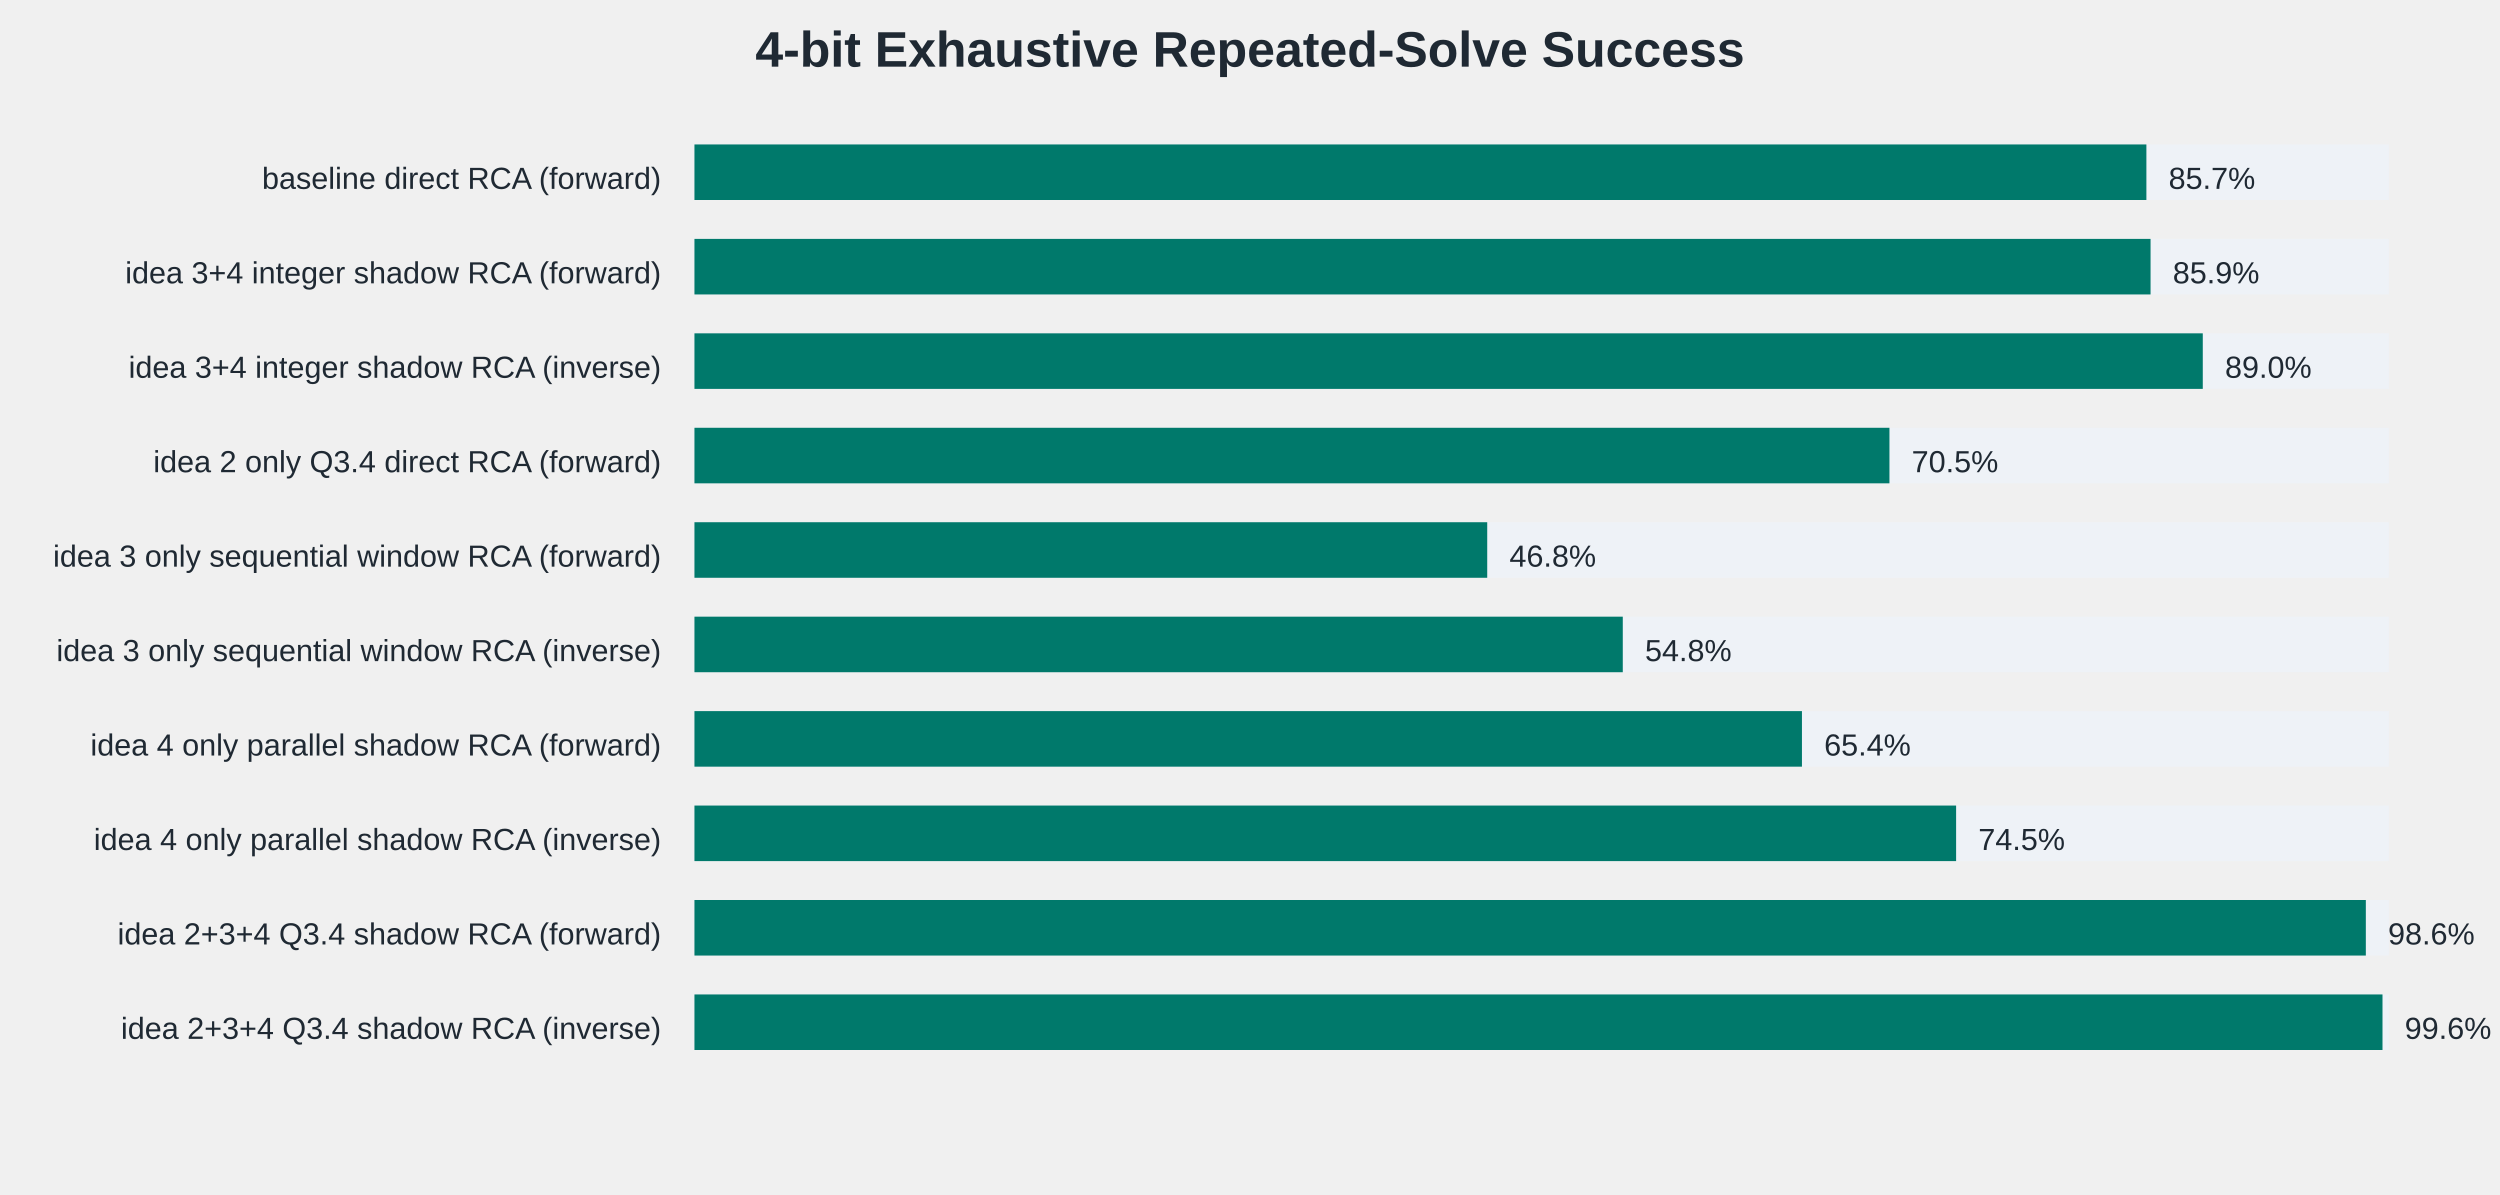
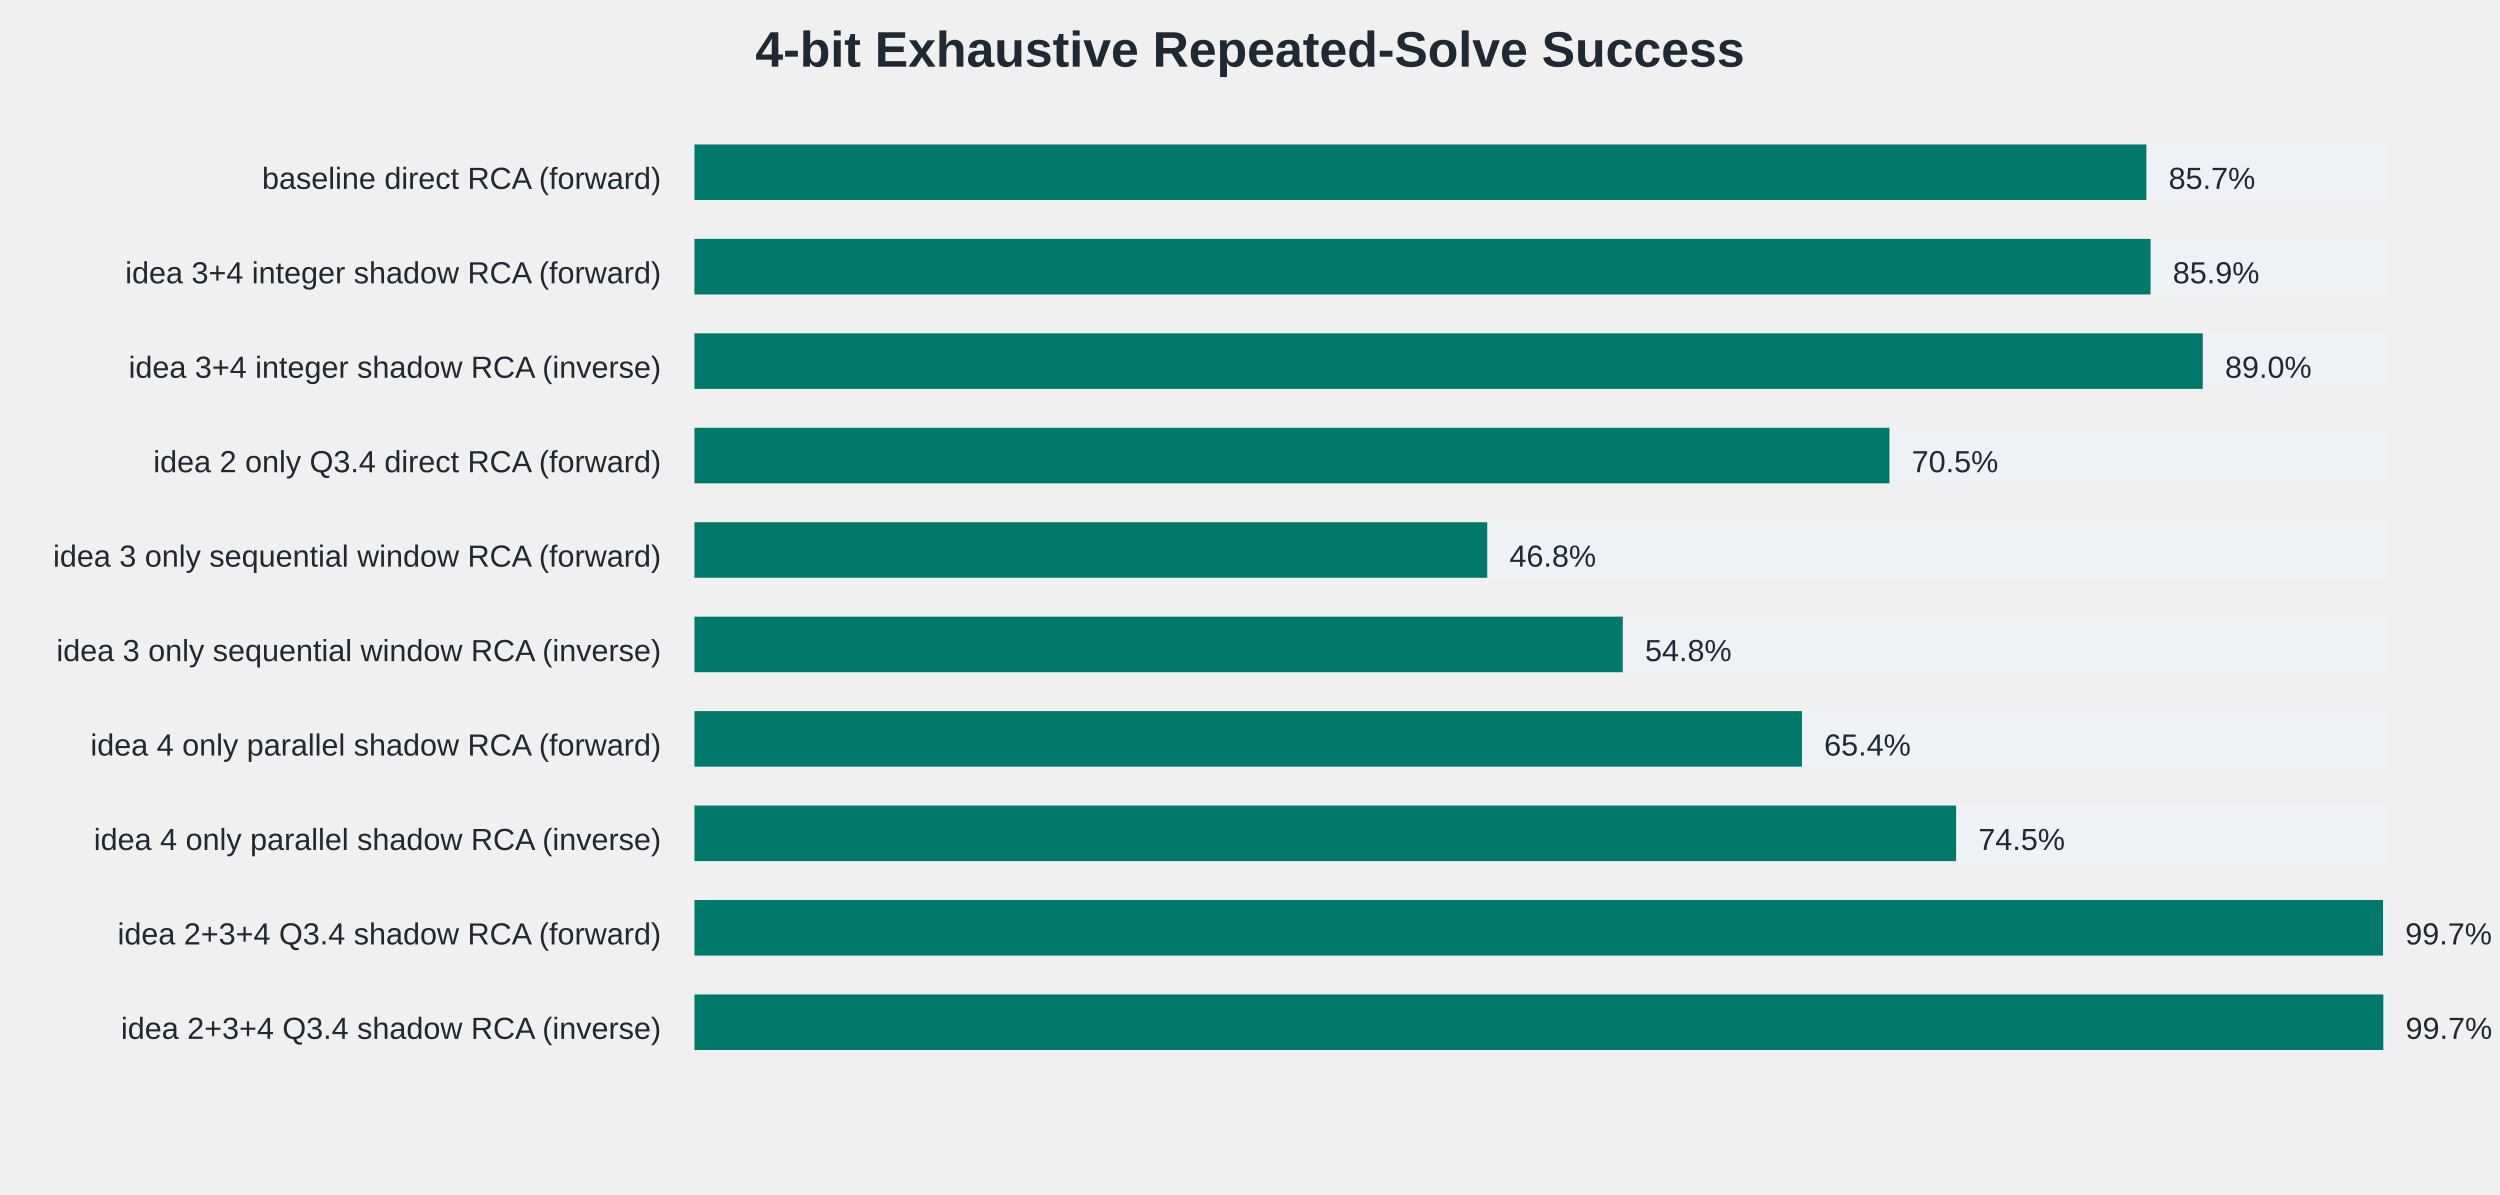
<svg xmlns="http://www.w3.org/2000/svg" width="900" height="430" viewBox="0 0 900 430">
  <style>text{font-family:Arial,Helvetica,sans-serif;fill:#1f2933}.title{font-size:18px;font-weight:700}.axis{font-size:11px}.cell{stroke:#ffffff;stroke-width:1}.small{font-size:10px}</style>
  <text x="450.0" y="24" text-anchor="middle" class="title">4-bit Exhaustive Repeated-Solve Success</text>
  <text x="238" y="68" text-anchor="end" class="axis">baseline direct RCA (forward)</text>
  <rect x="250" y="52" width="610" height="20" fill="#eef2f7" />
  <rect x="250" y="52" width="522.7" height="20" fill="#00796b" />
  <text x="780.7" y="68" class="axis">85.7%</text>
  <text x="238" y="102" text-anchor="end" class="axis">idea 3+4 integer shadow RCA (forward)</text>
  <rect x="250" y="86" width="610" height="20" fill="#eef2f7" />
  <rect x="250" y="86" width="524.2" height="20" fill="#00796b" />
  <text x="782.2" y="102" class="axis">85.9%</text>
  <text x="238" y="136" text-anchor="end" class="axis">idea 3+4 integer shadow RCA (inverse)</text>
  <rect x="250" y="120" width="610" height="20" fill="#eef2f7" />
  <rect x="250" y="120" width="543.0" height="20" fill="#00796b" />
  <text x="801.0" y="136" class="axis">89.0%</text>
  <text x="238" y="170" text-anchor="end" class="axis">idea 2 only Q3.4 direct RCA (forward)</text>
  <rect x="250" y="154" width="610" height="20" fill="#eef2f7" />
  <rect x="250" y="154" width="430.2" height="20" fill="#00796b" />
  <text x="688.2" y="170" class="axis">70.5%</text>
  <text x="238" y="204" text-anchor="end" class="axis">idea 3 only sequential window RCA (forward)</text>
  <rect x="250" y="188" width="610" height="20" fill="#eef2f7" />
  <rect x="250" y="188" width="285.4" height="20" fill="#00796b" />
  <text x="543.4" y="204" class="axis">46.8%</text>
  <text x="238" y="238" text-anchor="end" class="axis">idea 3 only sequential window RCA (inverse)</text>
  <rect x="250" y="222" width="610" height="20" fill="#eef2f7" />
  <rect x="250" y="222" width="334.2" height="20" fill="#00796b" />
  <text x="592.2" y="238" class="axis">54.8%</text>
  <text x="238" y="272" text-anchor="end" class="axis">idea 4 only parallel shadow RCA (forward)</text>
  <rect x="250" y="256" width="610" height="20" fill="#eef2f7" />
  <rect x="250" y="256" width="398.7" height="20" fill="#00796b" />
  <text x="656.7" y="272" class="axis">65.4%</text>
  <text x="238" y="306" text-anchor="end" class="axis">idea 4 only parallel shadow RCA (inverse)</text>
  <rect x="250" y="290" width="610" height="20" fill="#eef2f7" />
  <rect x="250" y="290" width="454.2" height="20" fill="#00796b" />
  <text x="712.2" y="306" class="axis">74.5%</text>
  <text x="238" y="340" text-anchor="end" class="axis">idea 2+3+4 Q3.4 shadow RCA (forward)</text>
  <rect x="250" y="324" width="610" height="20" fill="#eef2f7" />
-   <rect x="250" y="324" width="601.7" height="20" fill="#00796b" />
-   <text x="859.7" y="340" class="axis">98.6%</text>
+   <rect x="250" y="324" width="607.9" height="20" fill="#00796b" />
+   <text x="865.9" y="340" class="axis">99.7%</text>
  <text x="238" y="374" text-anchor="end" class="axis">idea 2+3+4 Q3.4 shadow RCA (inverse)</text>
  <rect x="250" y="358" width="610" height="20" fill="#eef2f7" />
-   <rect x="250" y="358" width="607.7" height="20" fill="#00796b" />
-   <text x="865.7" y="374" class="axis">99.6%</text>
+   <rect x="250" y="358" width="608.0" height="20" fill="#00796b" />
+   <text x="866.0" y="374" class="axis">99.7%</text>
</svg>
